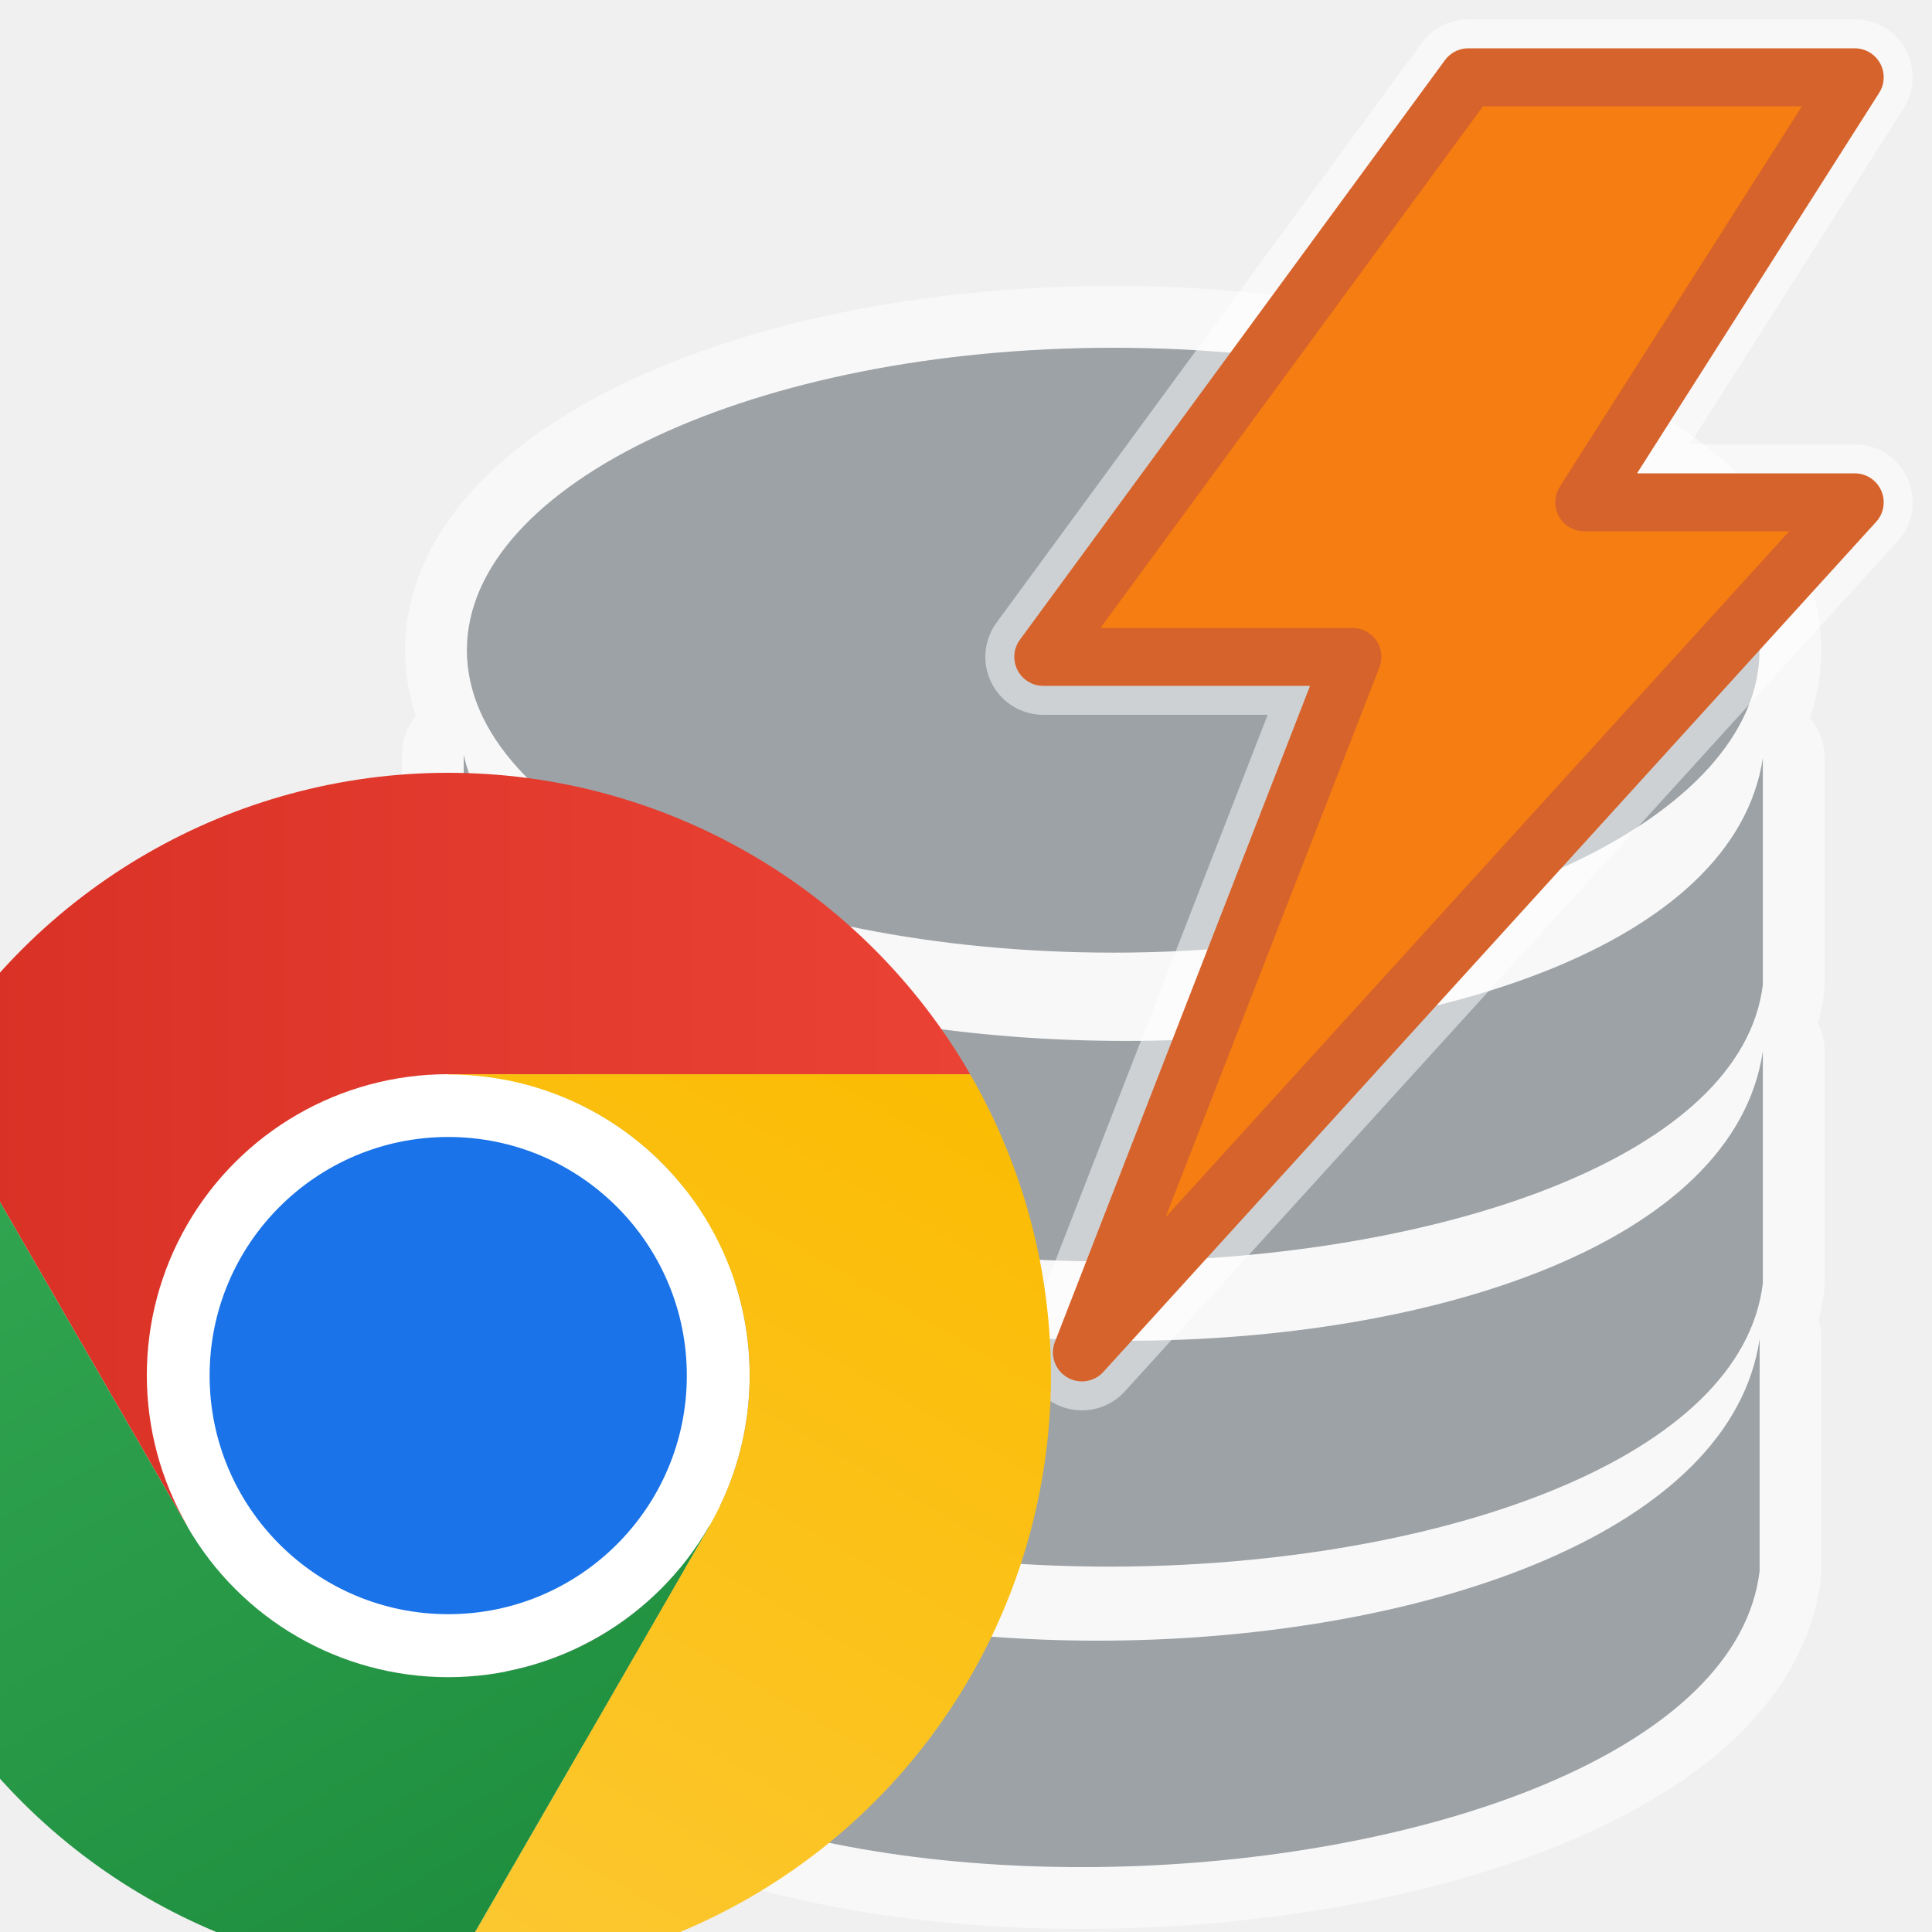
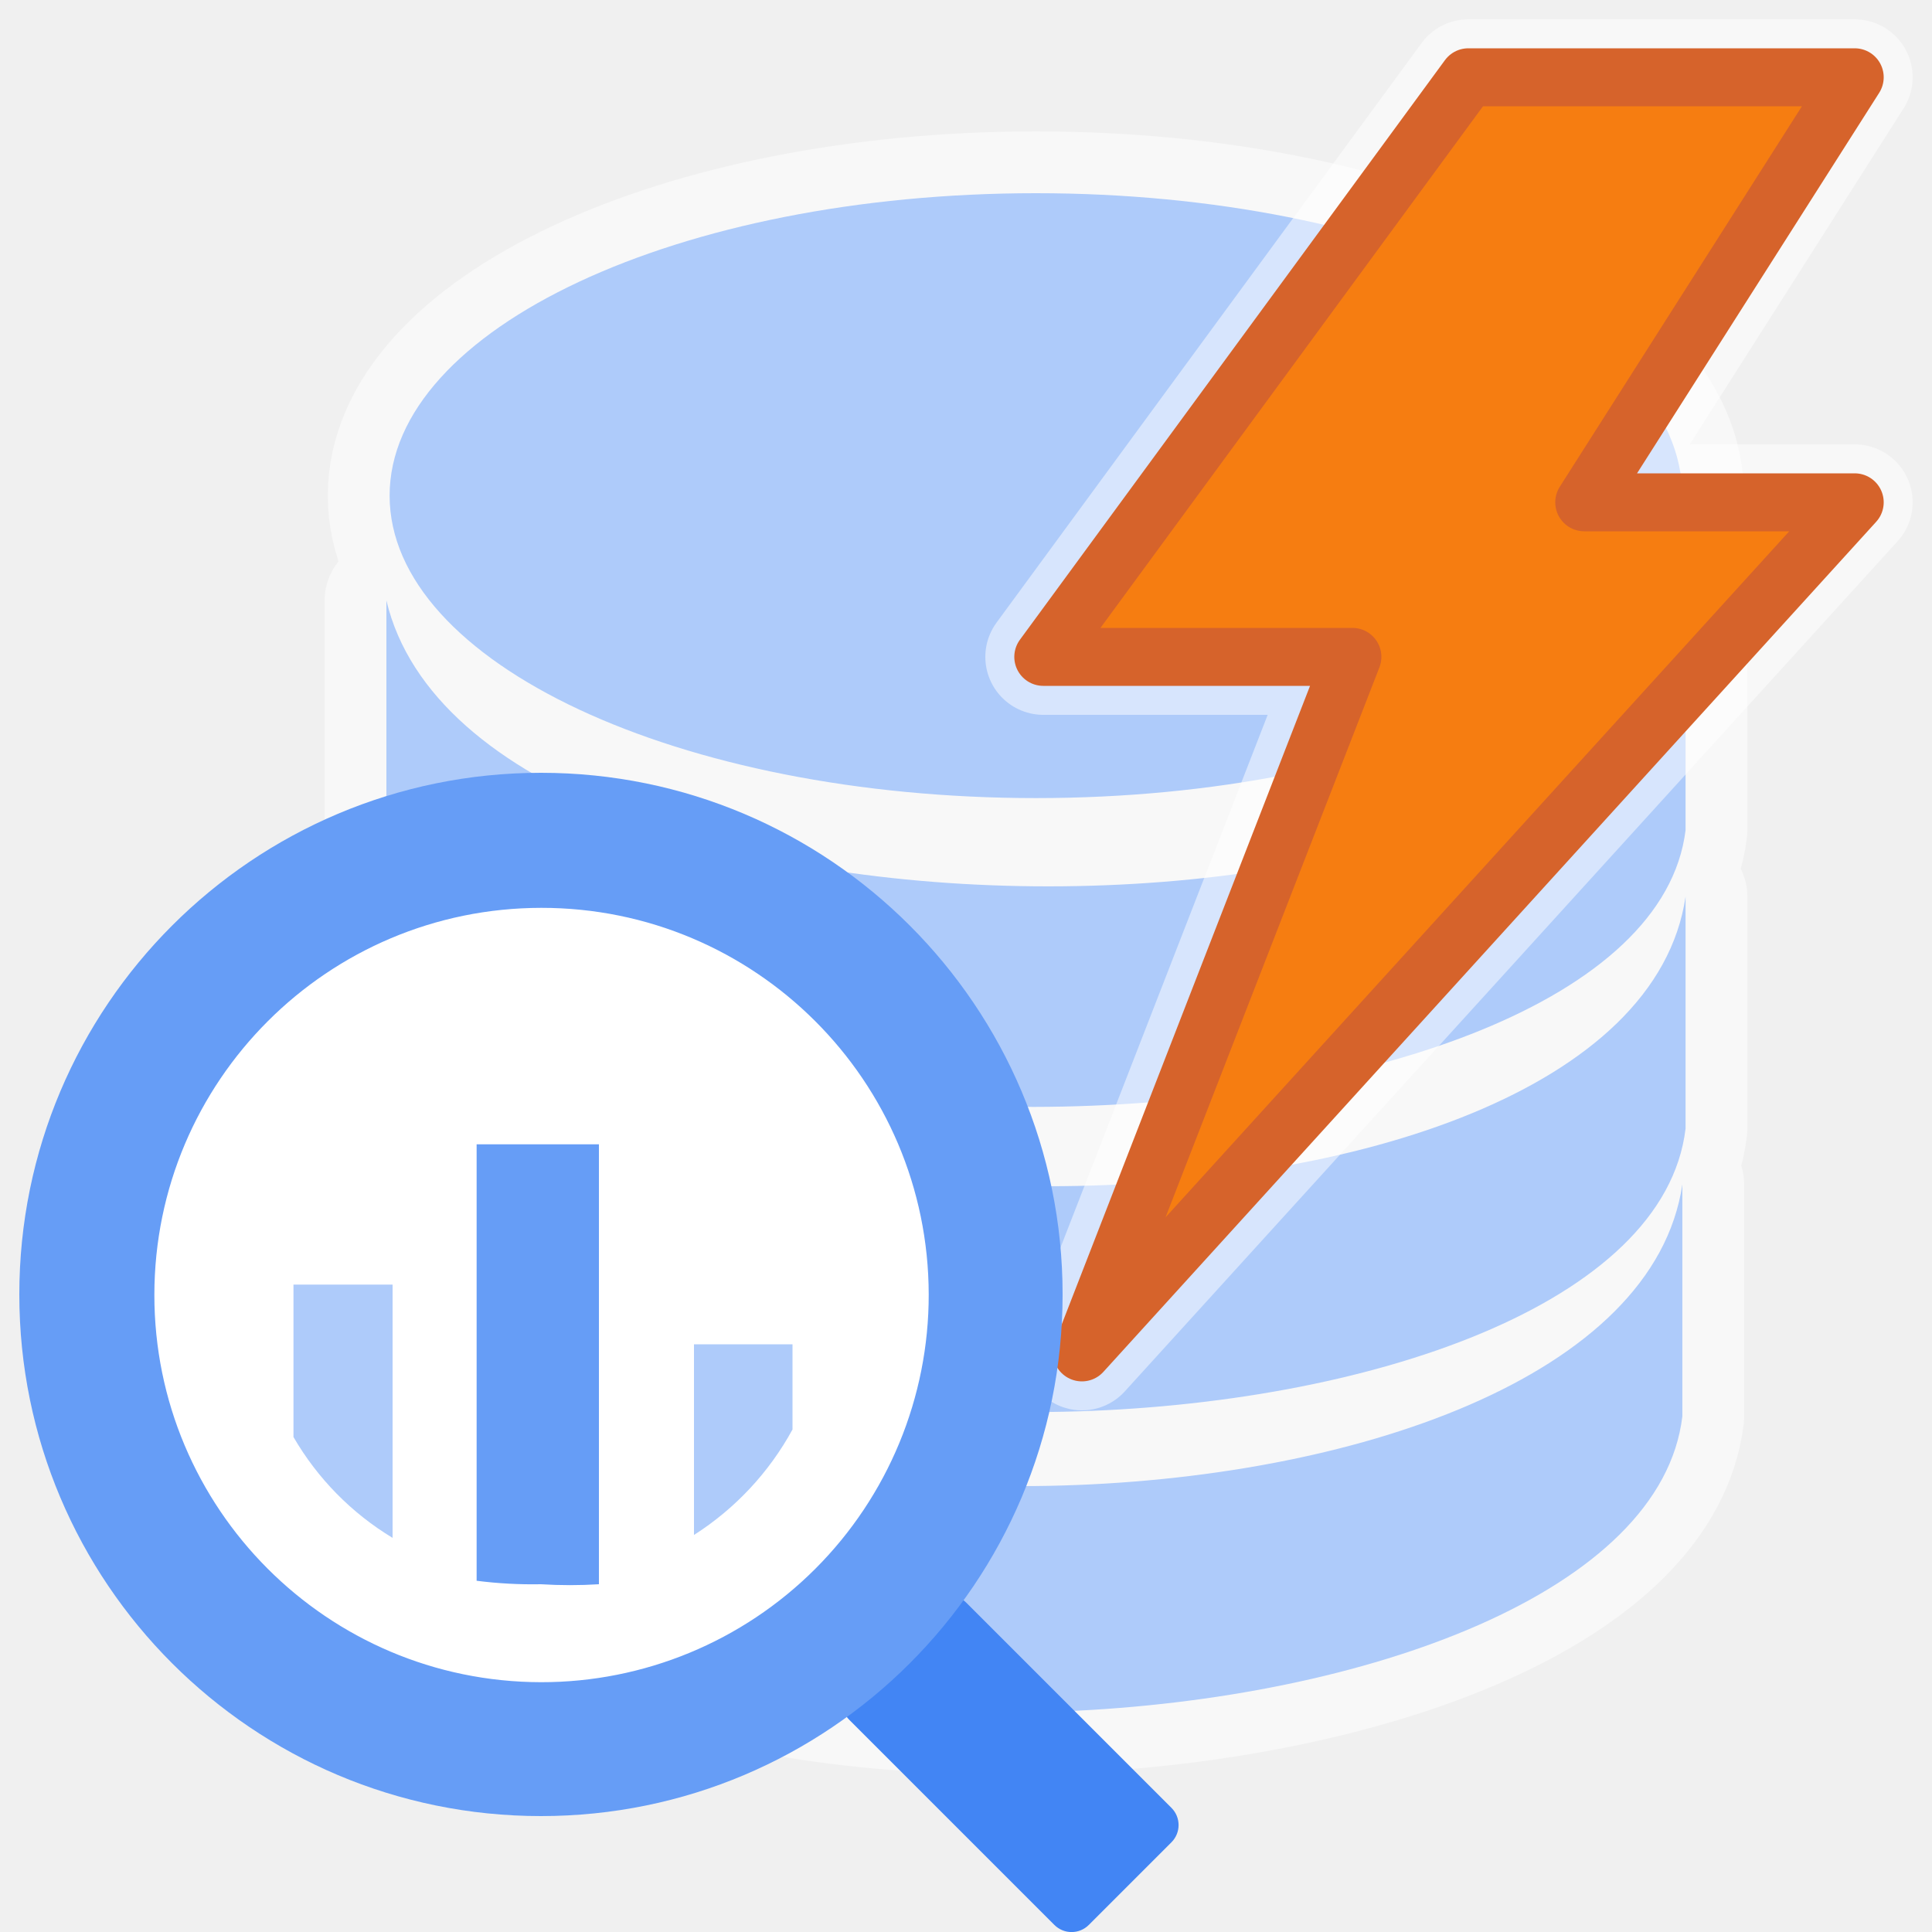
<svg xmlns="http://www.w3.org/2000/svg" width="32" height="32" viewBox="0 0 100 100">
-   <g transform="translate(24,18) scale(0.64)">
+   <g transform="translate(20,10) scale(0.64)">
    <path d="M52.53,0c28.87,0,52.27,10.96,52.27,24.46c0,13.51-23.41,24.46-52.27,24.46c-28.86,0-52.27-10.96-52.27-24.46 C0.26,10.96,23.67,0,52.53,0L52.53,0z M0.26,81.83v18.78c9.3,33.03,101.18,26.65,104.55-1.69V80.16 C100.22,111.27,7.61,113.51,0.26,81.83L0.26,81.83L0.26,81.83z M0,32.94v18.34c9.3,32.26,101.69,27.9,105.07,0.23V33.18 C100.47,63.57,7.35,63.88,0,32.94L0,32.94z M0,56.64v18.78c9.3,33.03,101.69,28.57,105.07,0.23V56.89C100.47,88,7.35,88.32,0,56.64 L0,56.64z" fill="transparent" stroke="#ffffff" stroke-width="10" stroke-linejoin="round" style="opacity: 0.5;" />
-     <path d="M52.53,0c28.87,0,52.27,10.96,52.27,24.46c0,13.51-23.41,24.46-52.27,24.46c-28.86,0-52.27-10.96-52.27-24.46 C0.26,10.96,23.67,0,52.53,0L52.53,0z M0.26,81.83v18.78c9.3,33.03,101.18,26.65,104.55-1.69V80.16 C100.22,111.27,7.61,113.51,0.26,81.83L0.26,81.83L0.26,81.83z M0,32.94v18.34c9.3,32.26,101.69,27.9,105.07,0.23V33.18 C100.47,63.57,7.35,63.88,0,32.94L0,32.94z M0,56.64v18.78c9.3,33.03,101.69,28.57,105.07,0.23V56.89C100.47,88,7.35,88.32,0,56.64 L0,56.64z" fill="#9da2a6" />
+     <path d="M52.53,0c28.87,0,52.27,10.96,52.27,24.46c0,13.51-23.41,24.46-52.27,24.46c-28.86,0-52.27-10.96-52.27-24.46 C0.26,10.96,23.67,0,52.53,0L52.53,0z M0.26,81.83v18.78c9.3,33.03,101.18,26.65,104.55-1.69V80.16 C100.22,111.27,7.61,113.51,0.26,81.83L0.26,81.83L0.26,81.83z M0,32.94v18.34c9.3,32.26,101.69,27.9,105.07,0.23V33.18 C100.47,63.57,7.35,63.88,0,32.94L0,32.94z M0,56.64v18.78c9.3,33.03,101.69,28.57,105.07,0.23V56.89C100.47,88,7.35,88.32,0,56.64 L0,56.64z" fill="#aecbfa" />
  </g>
  <g transform="translate(50,0) scale(1)">
    <polygon points="4,34 26,4 46,4 32,26 46,26 6,70 20,34" fill="transparent" stroke="#ffffff" stroke-width="6" stroke-linejoin="round" style="opacity: 0.5;" />
    <polygon points="4,34 26,4 46,4 32,26 46,26 6,70 20,34" fill="#f67d11" stroke="#d6632b" stroke-width="3" stroke-linejoin="round" />
  </g>
-   <g transform="translate(-8,40) scale(1.3)">
-     <defs>
-       <linearGradient id="a" x1="3.217" y1="15" x2="44.781" y2="15" gradientUnits="userSpaceOnUse">
-         <stop offset="0" stop-color="#d93025" />
-         <stop offset="1" stop-color="#ea4335" />
-       </linearGradient>
-       <linearGradient id="b" x1="20.722" y1="47.679" x2="41.504" y2="11.684" gradientUnits="userSpaceOnUse">
-         <stop offset="0" stop-color="#fcc934" />
-         <stop offset="1" stop-color="#fbbc04" />
-       </linearGradient>
-       <linearGradient id="c" x1="26.598" y1="46.502" x2="5.816" y2="10.506" gradientUnits="userSpaceOnUse">
-         <stop offset="0" stop-color="#1e8e3e" />
-         <stop offset="1" stop-color="#34a853" />
-       </linearGradient>
-     </defs>
-     <circle cx="24" cy="23.995" r="12" style="fill:#fff" />
-     <circle cx="24" cy="24" r="9.5" style="fill:#1a73e8" />
-     <path d="M3.215,36A24,24,0,1,0,12,3.215,24,24,0,0,0,3.215,36ZM34.392,18A12,12,0,1,1,18,13.608,12,12,0,0,1,34.392,18Z" style="fill:none" />
-     <path d="M24,12H44.781a23.994,23.994,0,0,0-41.564.003L13.608,30l.009-.002A11.985,11.985,0,0,1,24,12Z" style="fill:url(#a)" />
-     <path d="M34.391,30.003,24.001,48A23.994,23.994,0,0,0,44.78,12.003H23.999l-.003.009A11.985,11.985,0,0,1,34.391,30.003Z" style="fill:url(#b)" />
-     <path d="M13.609,30.003,3.218,12.006A23.994,23.994,0,0,0,24.003,48L34.393,30.003l-.007-.007a11.985,11.985,0,0,1-20.778.007Z" style="fill:url(#c)" />
+   <g transform="translate(-5,34) scale(3)">
+     <ellipse cx="10.981" cy="11.043" rx="7.689" ry="7.689" fill="#ffffff" />
+     <path d="M6.73,10.83v2.63A4.91,4.91,0,0,0,8.44,15.2V10.83Z" fill="#aecbfa" />
+     <path d="M9.89,8.41v7.53A7.62,7.62,0,0,0,11,16,8,8,0,0,0,12,16V8.41Z" fill="#669df6" />
+     <path d="M13.64,11.86v3.29a5,5,0,0,0,1.7-1.82V11.86Z" fill="#aecbfa" />
+     <path d="M17.74,16.32l-1.42,1.42a.42.42,0,0,0,0,.6l3.54,3.54a.42.42,0,0,0,.59,0l1.43-1.43a.42.42,0,0,0,0-.59l-3.54-3.54a.42.42,0,0,0-.6,0" fill="#4285f4" />
+     <path d="M11,2a9,9,0,1,0,9,9,9,9,0,0,0-9-9m0,15.69A6.68,6.68,0,1,1,17.69,11,6.68,6.68,0,0,1,11,17.69" fill="#669df6" />
  </g>
</svg>
